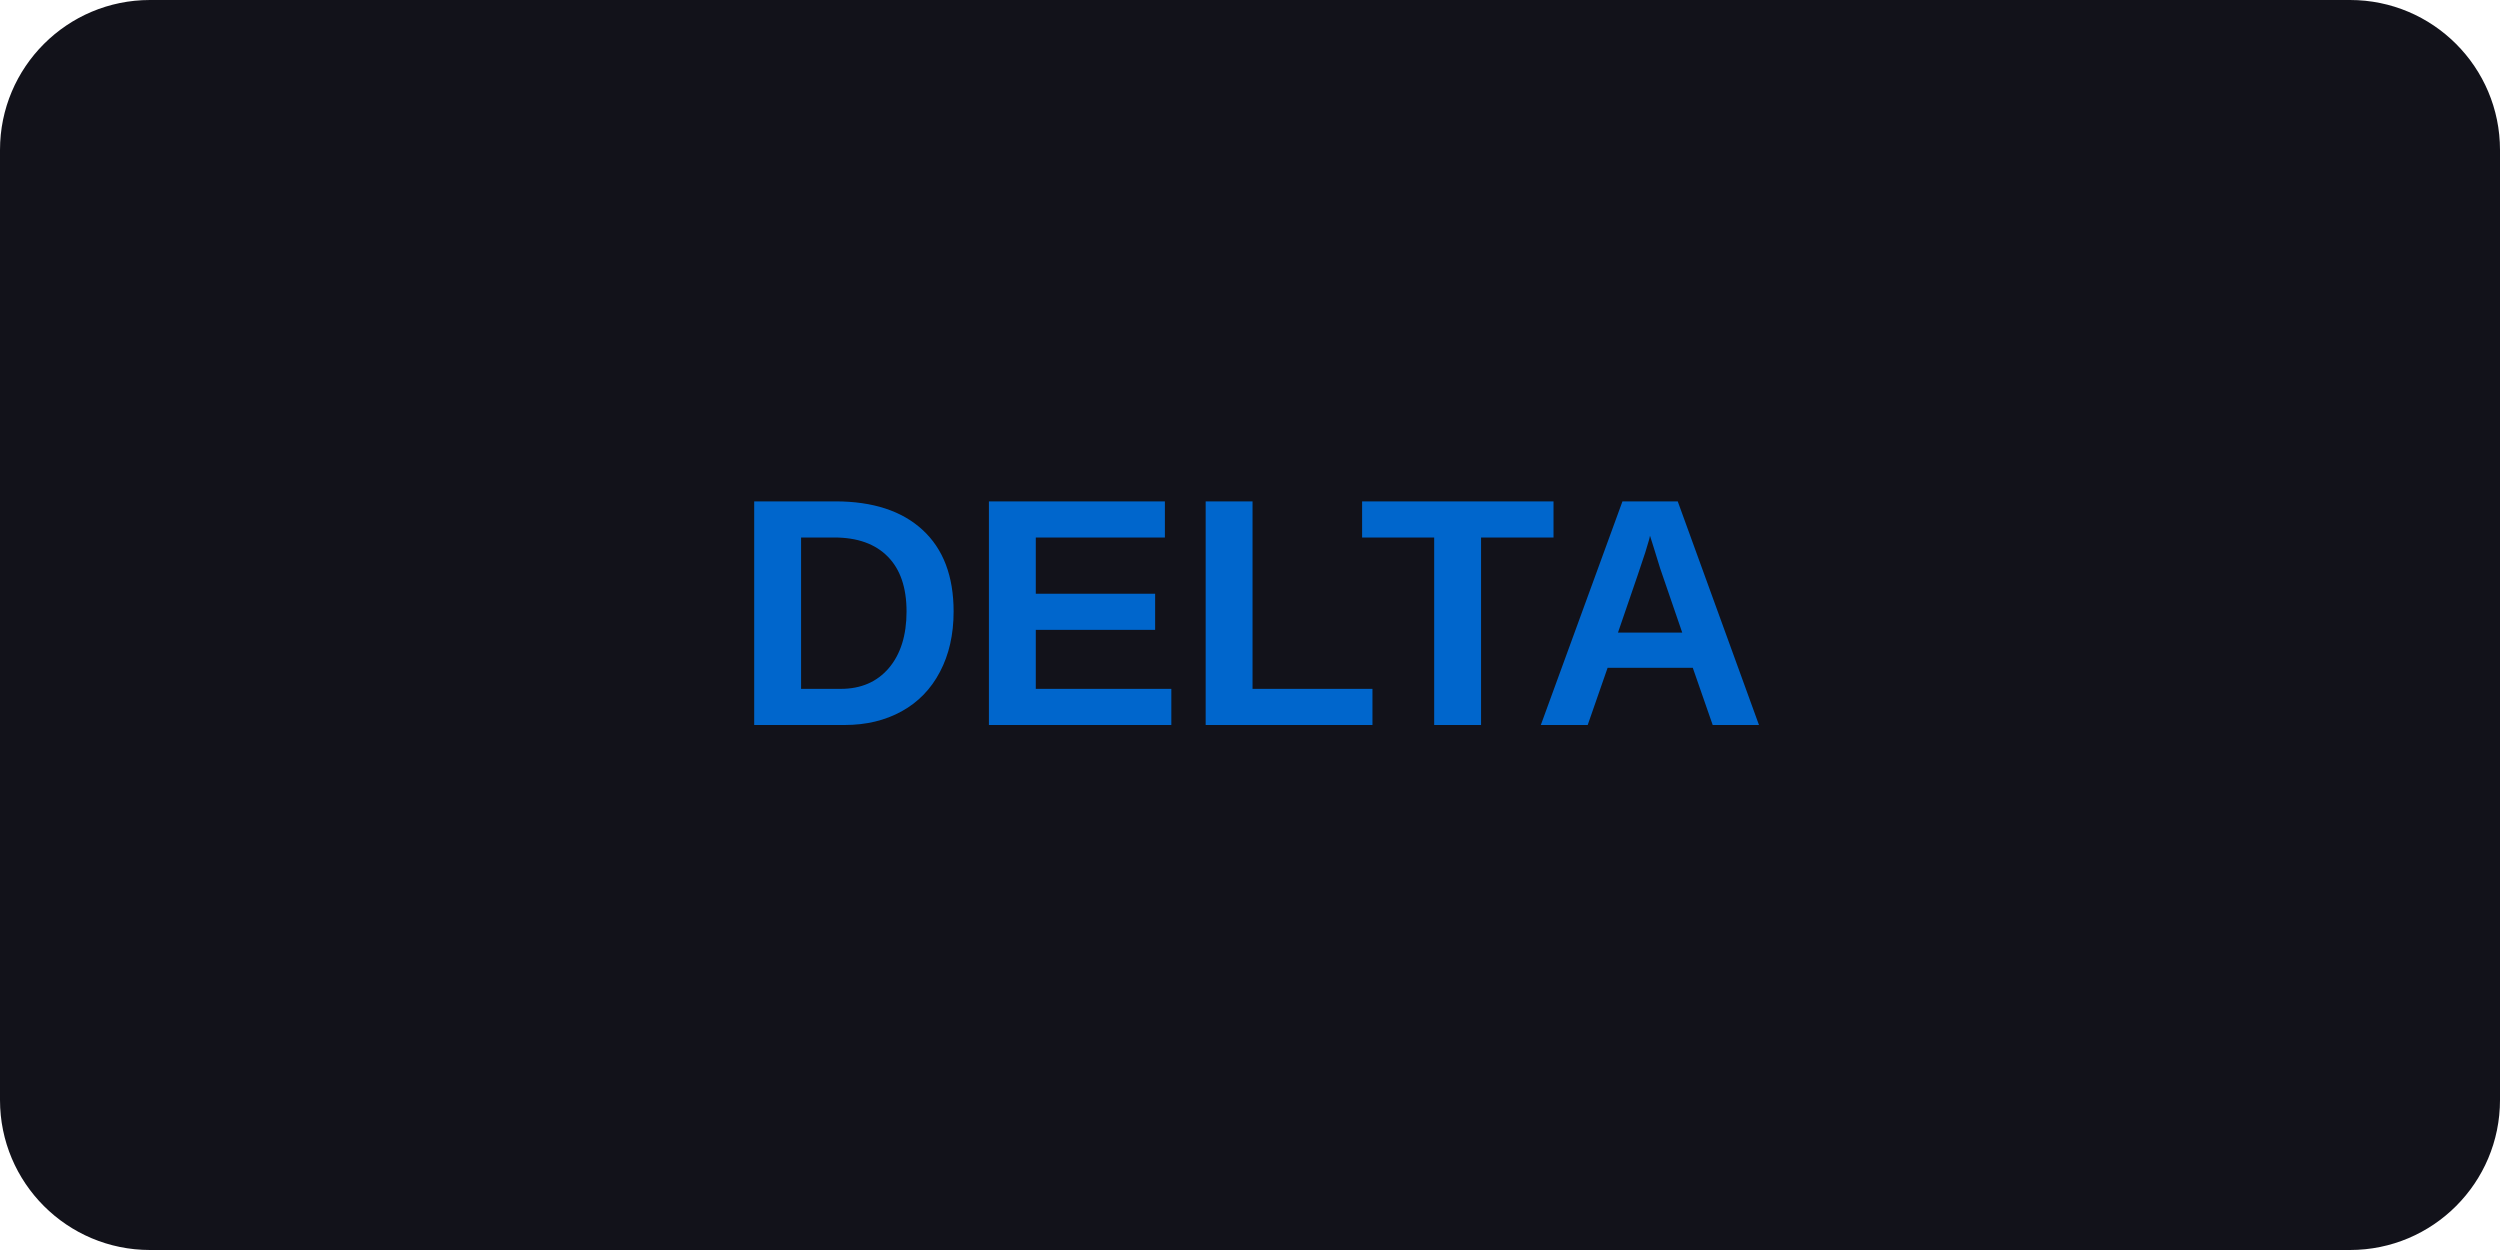
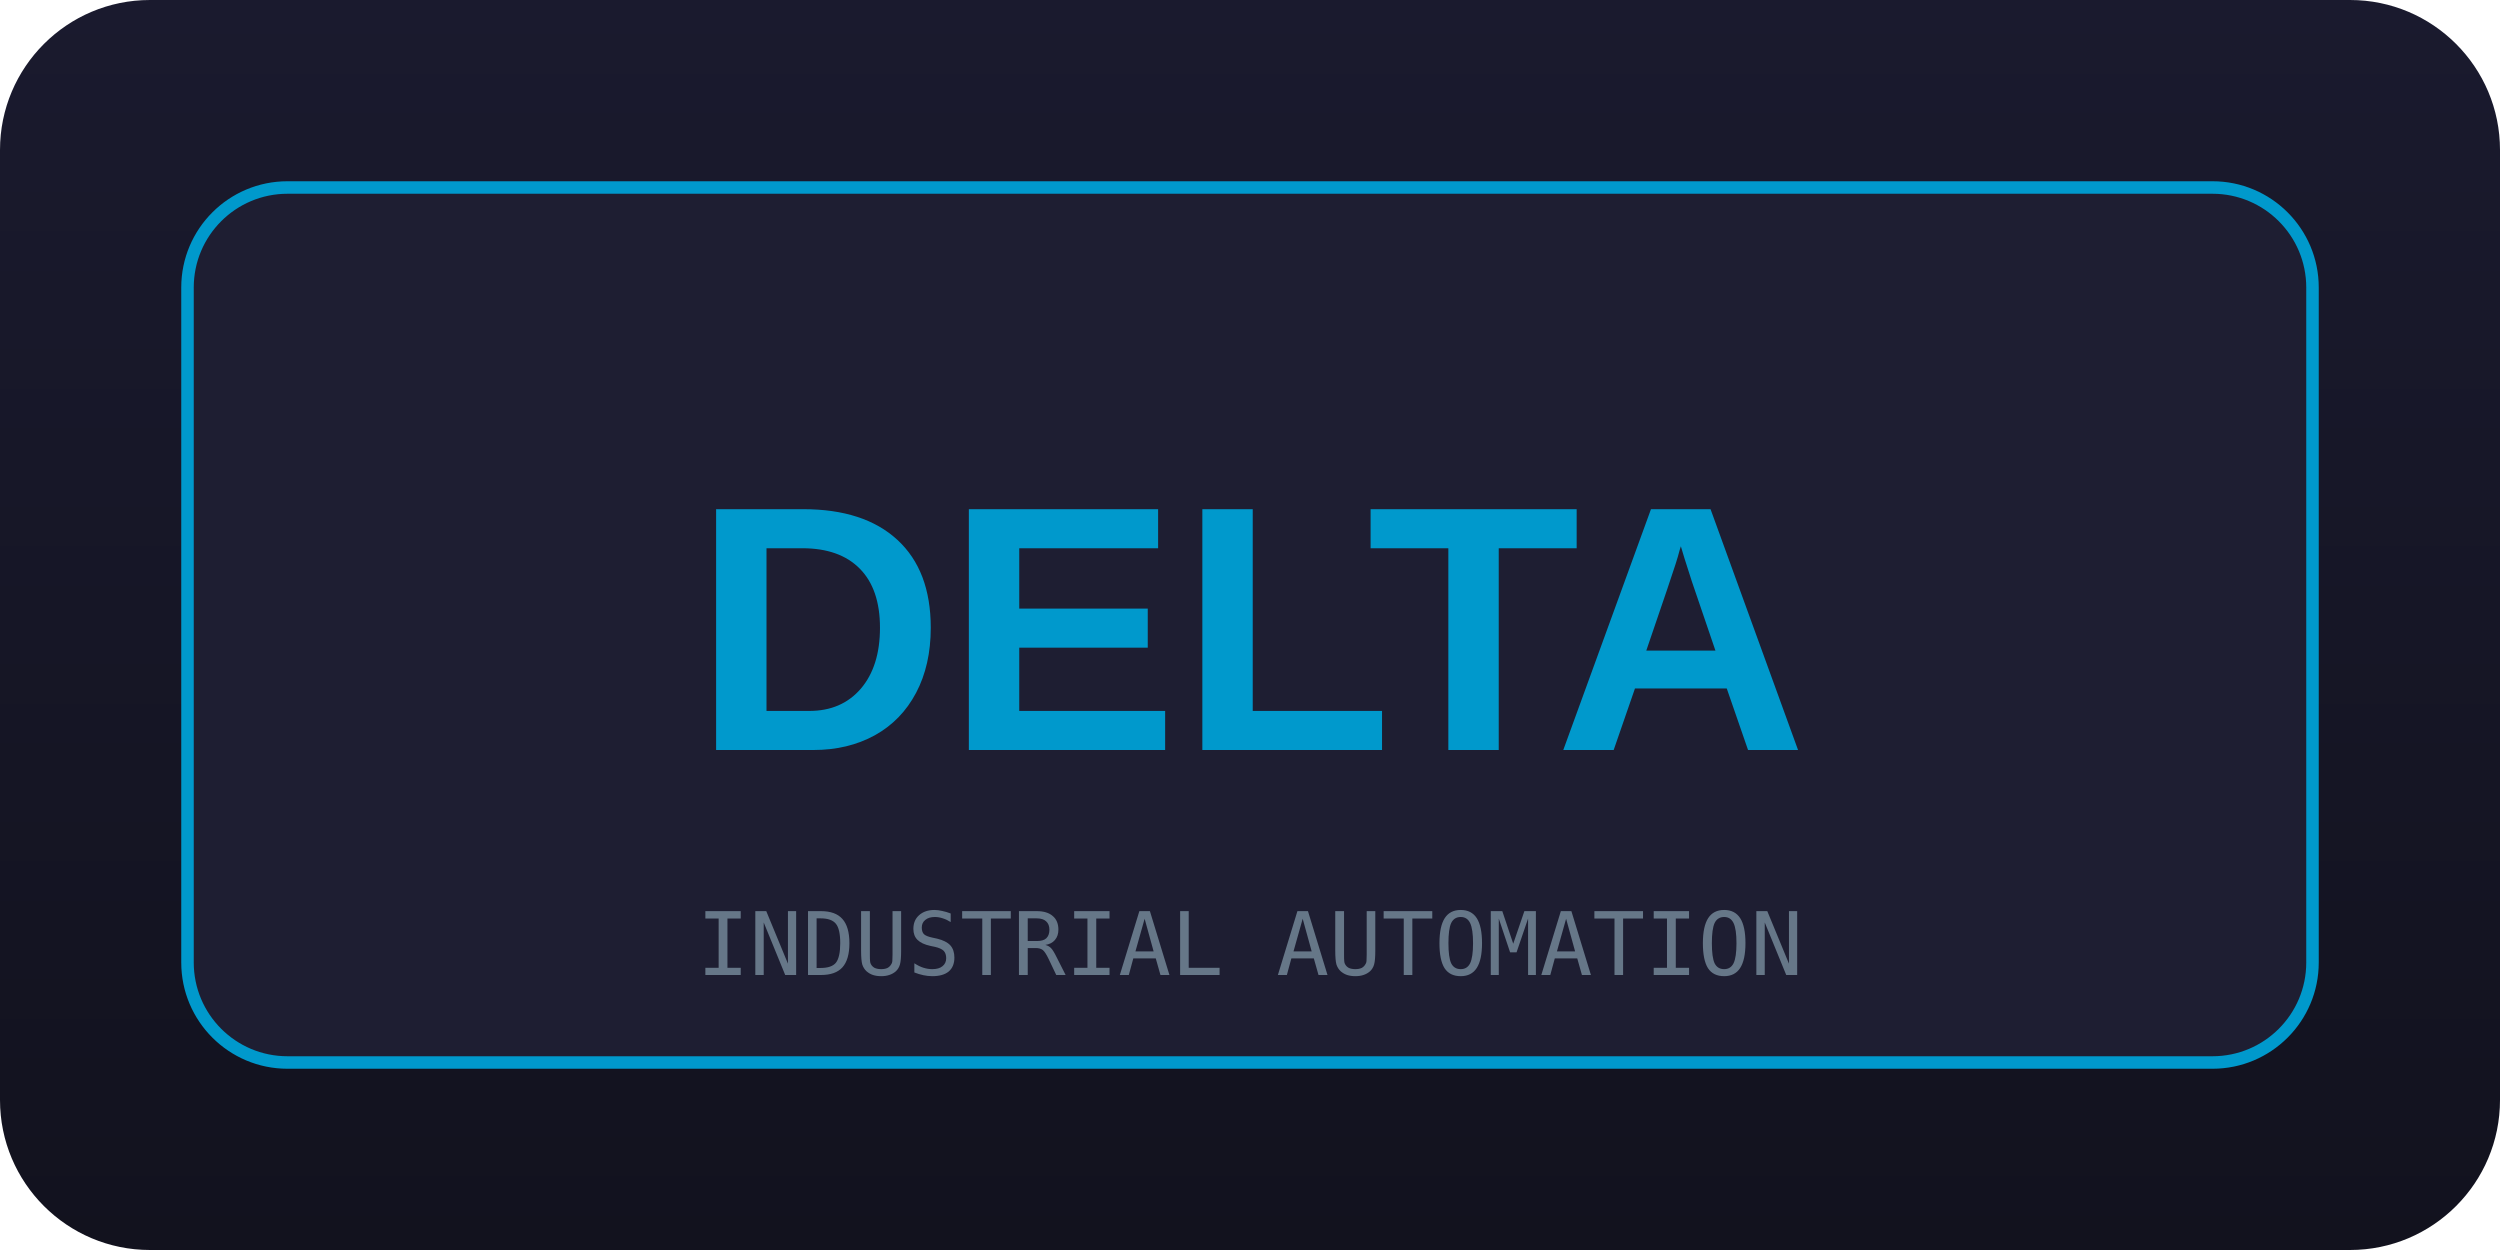
<svg xmlns="http://www.w3.org/2000/svg" viewBox="0 0 200 100">
-   <rect width="200" height="100" fill="#12121a" rx="12" />
-   <text x="100" y="58" text-anchor="middle" fill="#0066cc" font-family="Arial" font-size="26" font-weight="bold">DELTA</text>
+   <defs>
+     <linearGradient id="delbg" x1="0" y1="0" x2="0" y2="1">
+       <stop offset="0" stop-color="#1a1a2e" />
+       <stop offset="1" stop-color="#12121e" />
+     </linearGradient>
+   </defs>
+   <rect width="200" height="100" fill="url(#delbg)" rx="12" />
+   <rect x="15" y="15" width="170" height="70" rx="8" fill="#1e1e32" stroke="#0099cc" stroke-width="1" />
+   <text x="100" y="60" text-anchor="middle" fill="#0099cc" font-family="Arial" font-size="28" font-weight="bold">DELTA</text>
+   <text x="100" y="78" text-anchor="middle" fill="#667788" font-family="monospace" font-size="7">INDUSTRIAL AUTOMATION</text>
</svg>
